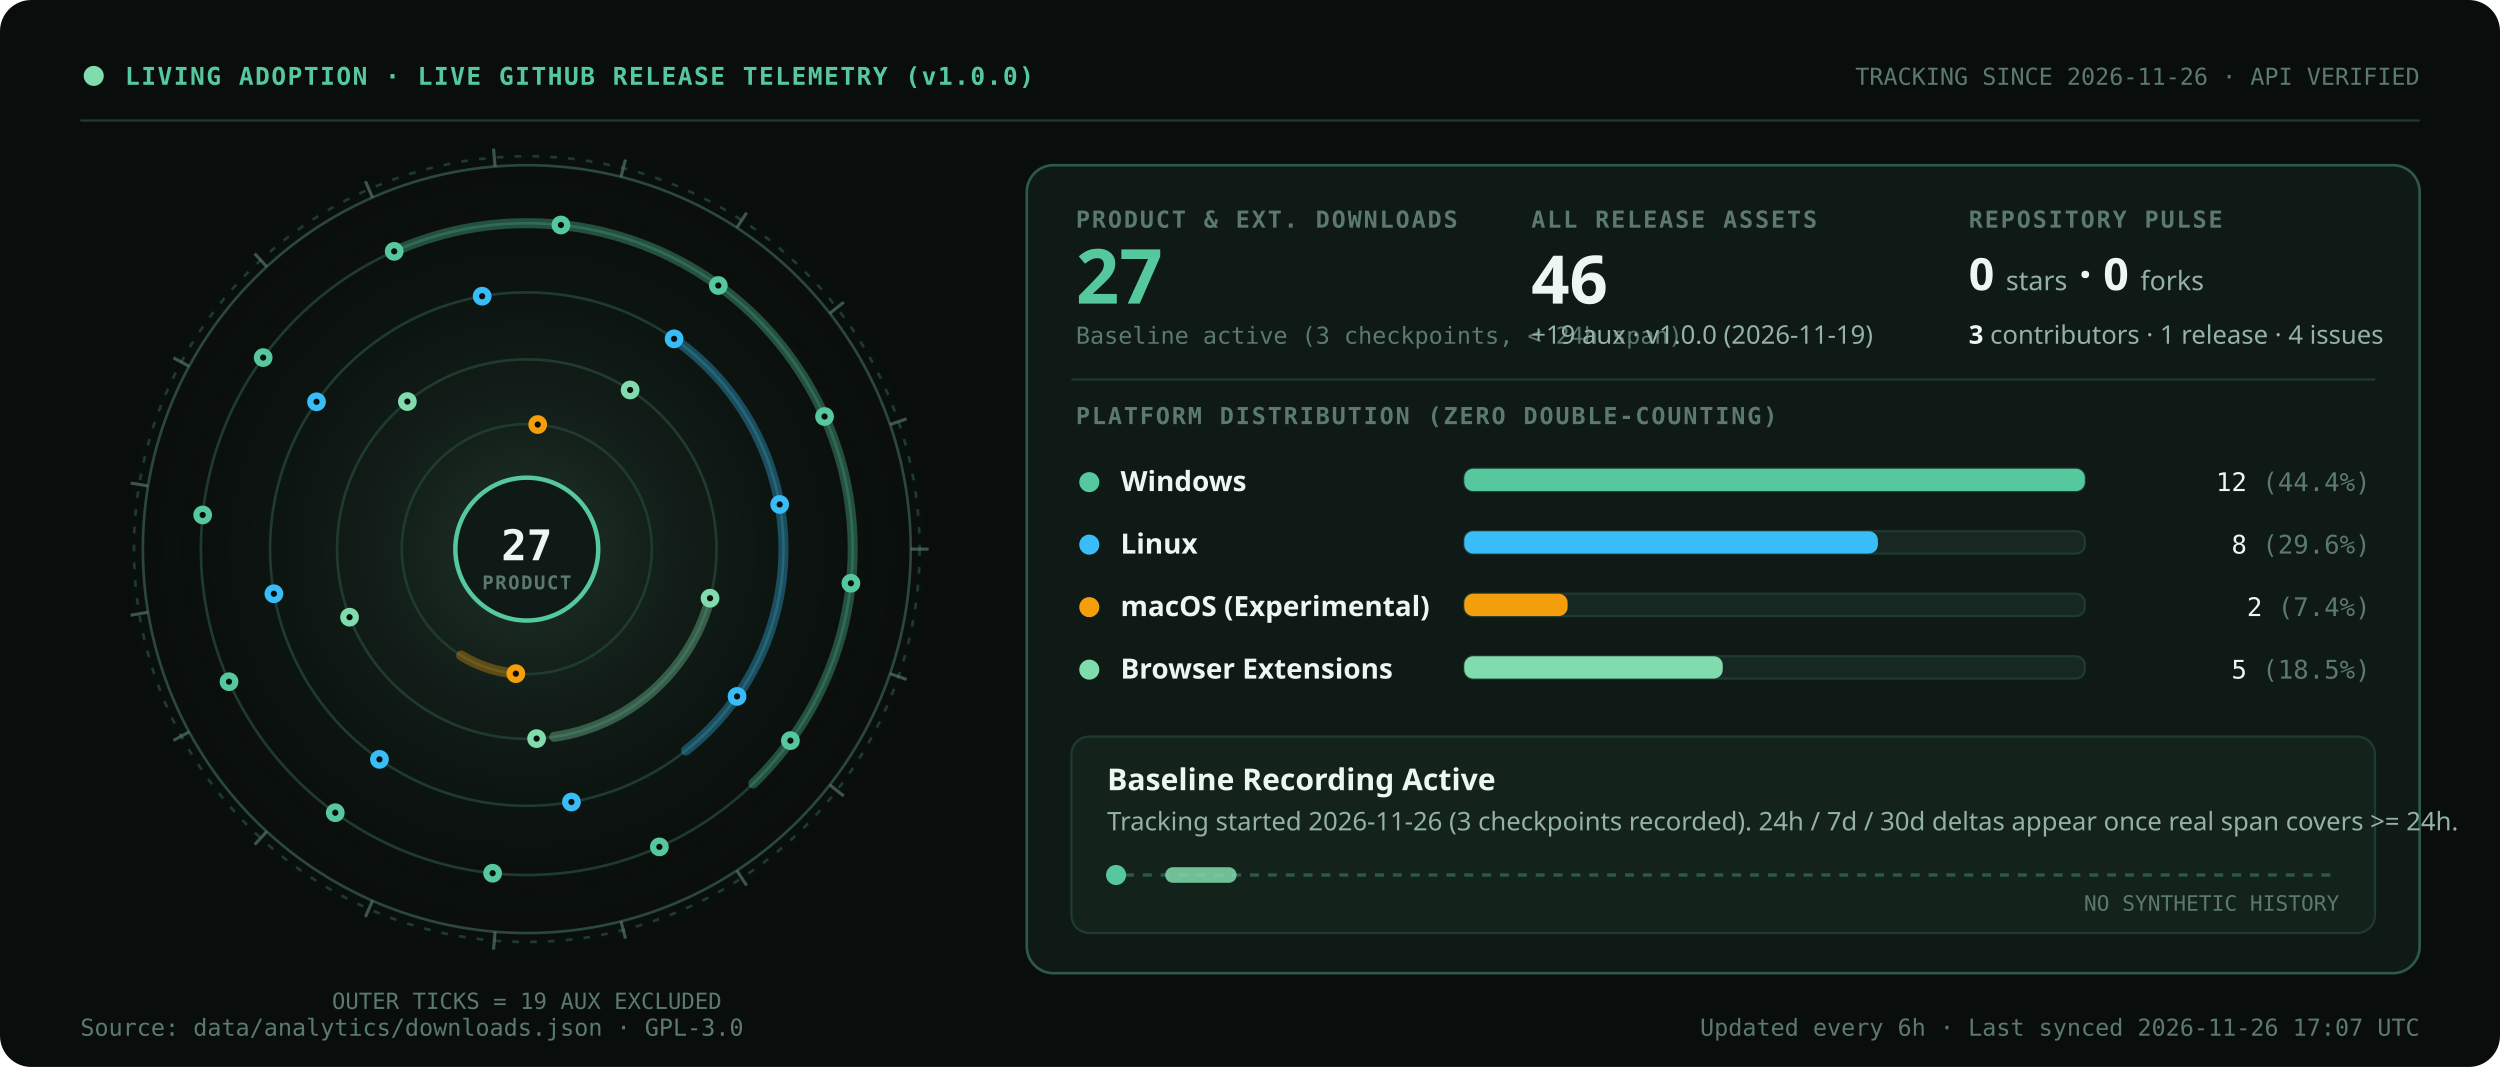
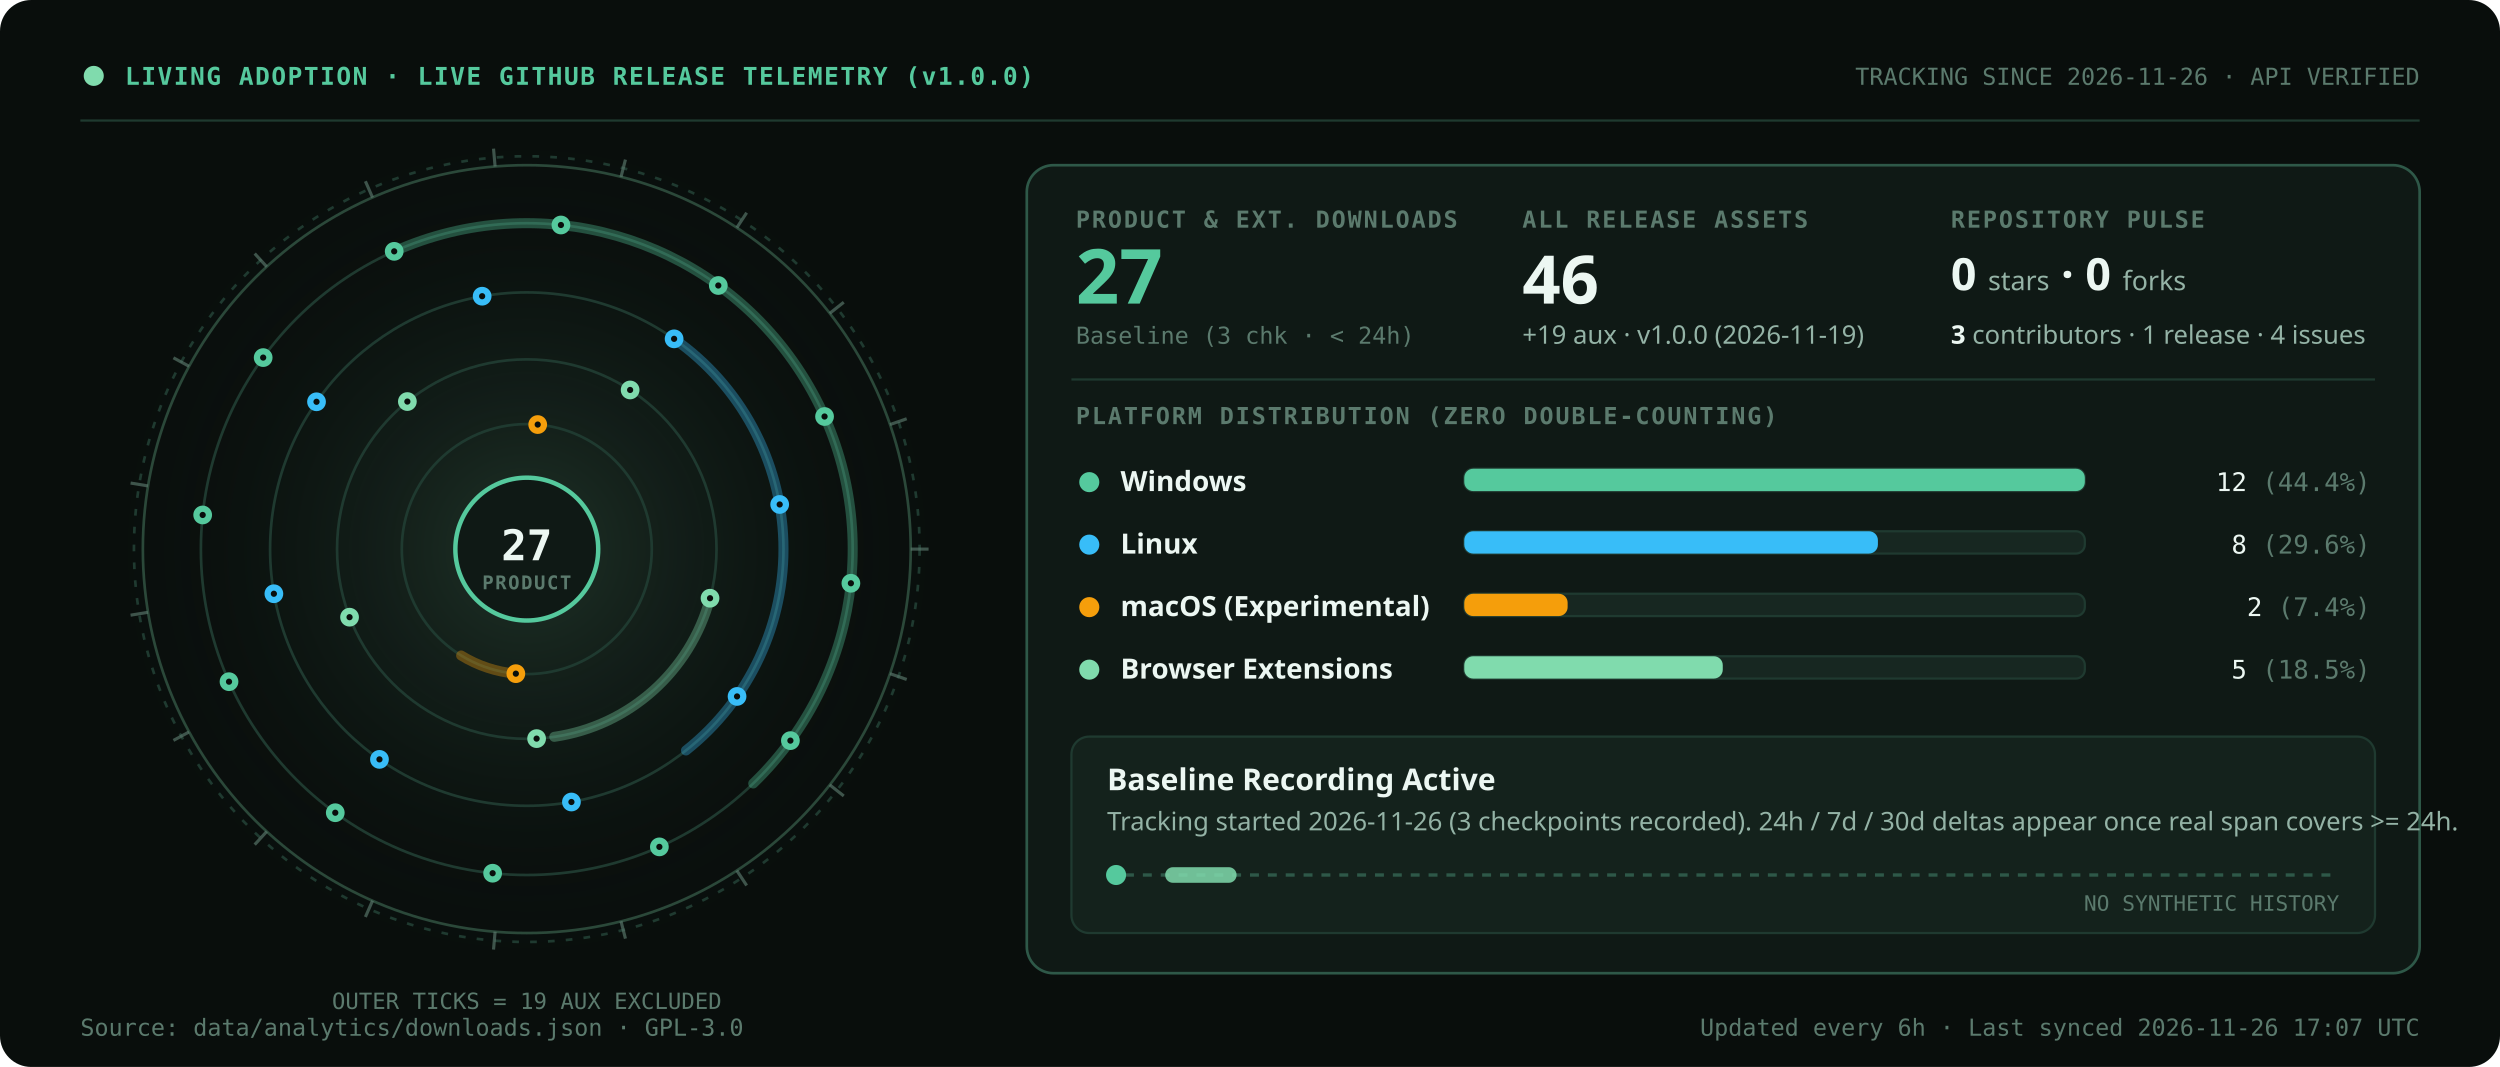
<svg xmlns="http://www.w3.org/2000/svg" width="1120" height="478" viewBox="0 0 1120 478" role="img" aria-labelledby="svg-title svg-desc">
  <defs>
    <radialGradient id="pelagicAura" cx="50%" cy="50%" r="50%">
      <stop offset="0%" stop-color="#80DBAD" stop-opacity="0.18" />
      <stop offset="100%" stop-color="#090E0C" stop-opacity="0" />
    </radialGradient>
  </defs>
  <style>
    .t-disp { font-family: 'Space Grotesk', 'Segoe UI', system-ui, -apple-system, sans-serif; font-weight: 700; font-variant-numeric: tabular-nums; }
    .t-lbl { font-family: 'IBM Plex Mono', 'Cascadia Mono', Consolas, ui-monospace, monospace; font-weight: 600; font-size: 10.5px; letter-spacing: 0.08em; text-transform: uppercase; fill: #5B7A6D; }
    .t-val { font-family: 'Space Grotesk', 'Segoe UI', system-ui, -apple-system, sans-serif; font-weight: 700; font-variant-numeric: tabular-nums; fill: #ECF7F2; }
    .t-body { font-family: 'IBM Plex Sans', 'Segoe UI', system-ui, -apple-system, sans-serif; font-weight: 400; font-variant-numeric: tabular-nums; fill: #94B3A6; }
    .t-strong { font-family: 'IBM Plex Sans', 'Segoe UI', system-ui, -apple-system, sans-serif; font-weight: 600; font-variant-numeric: tabular-nums; fill: #ECF7F2; }
    .t-mono { font-family: 'IBM Plex Mono', 'Cascadia Mono', Consolas, ui-monospace, monospace; font-variant-numeric: tabular-nums; }
    
    @keyframes pulseBeacon {
      0%, 100% { opacity: 1; transform: scale(1); }
      50% { opacity: 0.45; transform: scale(0.82); }
    }
    @keyframes radarSweep {
      0% { transform: scale(0.28); opacity: 0.55; }
      100% { transform: scale(1.0); opacity: 0; }
    }
    @keyframes orbitSlow {
      0% { transform: rotate(0deg); }
      100% { transform: rotate(360deg); }
    }
    @keyframes scanTick {
      0% { transform: translateX(0px); opacity: 0.35; }
      50% { opacity: 0.95; }
      100% { transform: translateX(340px); opacity: 0.35; }
    }
    @keyframes barGrow {
      0% { transform: scaleX(0.01); }
      100% { transform: scaleX(1); }
    }
    .pulse-dot { transform-box: fill-box; transform-origin: center; animation: pulseBeacon 2.8s ease-in-out infinite; }
    .radar-ring { transform-box: fill-box; transform-origin: center; animation: radarSweep 4.8s ease-out infinite; }
    .orbit-spin { animation: orbitSlow 28s linear infinite; }
    .scan-tick { animation: scanTick 4.5s ease-in-out infinite alternate; }
    .bar-grow { transform-box: fill-box; transform-origin: left center; animation: barGrow 0.85s cubic-bezier(0.16, 1, 0.3, 1) backwards; }
    @media (prefers-reduced-motion: reduce) {
      .pulse-dot, .radar-ring, .orbit-spin, .scan-tick, .bar-grow { animation: none !important; transform: none !important; }
    }
  </style>
  <rect width="1120" height="478" rx="14" fill="#090E0C" />
  <circle cx="42" cy="34" r="4.5" fill="#80DBAD" class="pulse-dot" />
  <text x="56" y="38" class="t-mono" font-size="11" font-weight="600" letter-spacing="0.06em" fill="#55C99D">LIVING ADOPTION  ·  LIVE GITHUB RELEASE TELEMETRY (v1.0.0)</text>
  <text x="1084" y="38" class="t-mono" font-size="10.5" text-anchor="end" fill="#5B7A6D">TRACKING SINCE 2026-11-26  ·  API VERIFIED</text>
  <line x1="36" y1="54" x2="1084" y2="54" stroke="#1F3A30" stroke-width="1" />
  <circle cx="236.0" cy="246.0" r="196" fill="url(#pelagicAura)" />
  <circle cx="236.0" cy="246.0" r="172" fill="none" stroke="#80DBAD" stroke-width="1.2" opacity="0.28" class="radar-ring" />
  <circle cx="236.0" cy="246.0" r="176" fill="none" stroke="#1F3A30" stroke-width="1.2" stroke-dasharray="3 5" />
  <g stroke="#5B7A6D" stroke-width="1.4" opacity="0.65">
    <line x1="408.0" y1="246.0" x2="416.0" y2="246.0" />
    <line x1="398.7" y1="301.8" x2="406.2" y2="304.4" />
    <line x1="371.7" y1="351.6" x2="378.0" y2="356.6" />
    <line x1="330.1" y1="390.0" x2="334.5" y2="396.7" />
    <line x1="278.2" y1="412.7" x2="280.2" y2="420.5" />
    <line x1="221.8" y1="417.4" x2="221.1" y2="425.4" />
    <line x1="166.9" y1="403.5" x2="163.7" y2="410.8" />
    <line x1="119.5" y1="372.5" x2="114.1" y2="378.4" />
    <line x1="84.7" y1="327.9" x2="77.7" y2="331.7" />
    <line x1="66.3" y1="274.3" x2="58.5" y2="275.6" />
    <line x1="66.3" y1="217.7" x2="58.5" y2="216.4" />
    <line x1="84.7" y1="164.1" x2="77.7" y2="160.3" />
    <line x1="119.5" y1="119.5" x2="114.1" y2="113.6" />
    <line x1="166.9" y1="88.5" x2="163.7" y2="81.2" />
    <line x1="221.8" y1="74.6" x2="221.1" y2="66.6" />
    <line x1="278.2" y1="79.3" x2="280.2" y2="71.5" />
    <line x1="330.1" y1="102.0" x2="334.5" y2="95.3" />
    <line x1="371.7" y1="140.4" x2="378.0" y2="135.4" />
    <line x1="398.7" y1="190.2" x2="406.2" y2="187.6" />
  </g>
  <g class="orbit-spin" style="transform-origin: 236.0px 246.0px;">
    <circle cx="236.0" cy="246.0" r="146" fill="none" stroke="#1F3A30" stroke-width="1.2" />
    <path d="M 176.62 112.62 A 146.00 146.00 0 0 1 337.45 351.00" fill="none" stroke="#55C99D" stroke-width="4.5" stroke-linecap="round" opacity="0.34" />
    <circle cx="176.6" cy="112.6" r="4.2" fill="#55C99D" />
    <circle cx="176.6" cy="112.6" r="1.4" fill="#090E0C" />
    <circle cx="251.3" cy="100.8" r="4.2" fill="#55C99D" />
    <circle cx="251.3" cy="100.8" r="1.4" fill="#090E0C" />
    <circle cx="321.8" cy="127.9" r="4.2" fill="#55C99D" />
    <circle cx="321.8" cy="127.9" r="1.4" fill="#090E0C" />
    <circle cx="369.4" cy="186.6" r="4.2" fill="#55C99D" />
    <circle cx="369.4" cy="186.6" r="1.4" fill="#090E0C" />
    <circle cx="381.2" cy="261.3" r="4.2" fill="#55C99D" />
    <circle cx="381.2" cy="261.3" r="1.4" fill="#090E0C" />
    <circle cx="354.1" cy="331.8" r="4.2" fill="#55C99D" />
    <circle cx="354.1" cy="331.8" r="1.4" fill="#090E0C" />
    <circle cx="295.4" cy="379.4" r="4.2" fill="#55C99D" />
    <circle cx="295.4" cy="379.4" r="1.4" fill="#090E0C" />
    <circle cx="220.7" cy="391.2" r="4.2" fill="#55C99D" />
    <circle cx="220.7" cy="391.2" r="1.4" fill="#090E0C" />
    <circle cx="150.2" cy="364.1" r="4.2" fill="#55C99D" />
    <circle cx="150.2" cy="364.1" r="1.4" fill="#090E0C" />
    <circle cx="102.6" cy="305.4" r="4.2" fill="#55C99D" />
    <circle cx="102.6" cy="305.4" r="1.4" fill="#090E0C" />
    <circle cx="90.8" cy="230.7" r="4.2" fill="#55C99D" />
    <circle cx="90.8" cy="230.7" r="1.4" fill="#090E0C" />
    <circle cx="117.9" cy="160.2" r="4.2" fill="#55C99D" />
    <circle cx="117.9" cy="160.2" r="1.4" fill="#090E0C" />
    <circle cx="236.0" cy="246.0" r="115" fill="none" stroke="#1F3A30" stroke-width="1.2" />
    <path d="M 301.96 151.80 A 115.00 115.00 0 0 1 307.32 336.21" fill="none" stroke="#38BDF8" stroke-width="4.5" stroke-linecap="round" opacity="0.34" />
    <circle cx="302.0" cy="151.8" r="4.2" fill="#38BDF8" />
    <circle cx="302.0" cy="151.8" r="1.4" fill="#090E0C" />
    <circle cx="349.3" cy="226.0" r="4.2" fill="#38BDF8" />
    <circle cx="349.3" cy="226.0" r="1.4" fill="#090E0C" />
    <circle cx="330.2" cy="312.0" r="4.2" fill="#38BDF8" />
    <circle cx="330.2" cy="312.0" r="1.4" fill="#090E0C" />
    <circle cx="256.0" cy="359.3" r="4.2" fill="#38BDF8" />
    <circle cx="256.0" cy="359.3" r="1.4" fill="#090E0C" />
    <circle cx="170.0" cy="340.2" r="4.2" fill="#38BDF8" />
    <circle cx="170.0" cy="340.2" r="1.4" fill="#090E0C" />
    <circle cx="122.7" cy="266.0" r="4.2" fill="#38BDF8" />
    <circle cx="122.7" cy="266.0" r="1.4" fill="#090E0C" />
    <circle cx="141.8" cy="180.0" r="4.2" fill="#38BDF8" />
    <circle cx="141.8" cy="180.0" r="1.4" fill="#090E0C" />
    <circle cx="216.0" cy="132.7" r="4.2" fill="#38BDF8" />
    <circle cx="216.0" cy="132.7" r="1.4" fill="#090E0C" />
    <circle cx="236.0" cy="246.0" r="56" fill="none" stroke="#1F3A30" stroke-width="1.2" />
    <path d="M 231.12 301.79 A 56.00 56.00 0 0 1 206.59 293.66" fill="none" stroke="#F59E0B" stroke-width="4.5" stroke-linecap="round" opacity="0.34" />
    <circle cx="231.1" cy="301.8" r="4.2" fill="#F59E0B" />
    <circle cx="231.1" cy="301.8" r="1.4" fill="#090E0C" />
    <circle cx="240.9" cy="190.2" r="4.2" fill="#F59E0B" />
    <circle cx="240.9" cy="190.2" r="1.4" fill="#090E0C" />
    <circle cx="236.0" cy="246.0" r="85" fill="none" stroke="#1F3A30" stroke-width="1.2" />
    <path d="M 318.10 268.00 A 85.00 85.00 0 0 1 248.31 330.10" fill="none" stroke="#80DBAD" stroke-width="4.5" stroke-linecap="round" opacity="0.34" />
    <circle cx="318.1" cy="268.0" r="4.2" fill="#80DBAD" />
    <circle cx="318.1" cy="268.0" r="1.4" fill="#090E0C" />
    <circle cx="240.4" cy="330.9" r="4.2" fill="#80DBAD" />
    <circle cx="240.4" cy="330.9" r="1.4" fill="#090E0C" />
    <circle cx="156.6" cy="276.5" r="4.2" fill="#80DBAD" />
    <circle cx="156.6" cy="276.5" r="1.4" fill="#090E0C" />
    <circle cx="182.5" cy="179.9" r="4.2" fill="#80DBAD" />
    <circle cx="182.5" cy="179.9" r="1.4" fill="#090E0C" />
    <circle cx="282.3" cy="174.7" r="4.2" fill="#80DBAD" />
    <circle cx="282.3" cy="174.7" r="1.4" fill="#090E0C" />
  </g>
  <circle cx="236.0" cy="246.0" r="32" fill="#0F1915" stroke="#55C99D" stroke-width="2" />
  <text x="236.0" y="251.0" class="t-mono" font-size="19" font-weight="700" text-anchor="middle" fill="#ECF7F2">27</text>
  <text x="236.0" y="264.0" class="t-mono" font-size="8.5" font-weight="600" letter-spacing="0.08em" text-anchor="middle" fill="#5B7A6D">PRODUCT</text>
  <text x="236.0" y="452.0" class="t-mono" font-size="10" text-anchor="middle" fill="#5B7A6D">OUTER TICKS = 19 AUX EXCLUDED</text>
  <rect x="460" y="74" width="624" height="362" rx="12" fill="#0F1915" stroke="#2E5848" stroke-width="1.2" />
  <text x="482" y="102" class="t-lbl">PRODUCT &amp; EXT. DOWNLOADS</text>
  <text x="482" y="136" class="t-disp" font-size="34" fill="#55C99D">27</text>
-   <text x="482" y="154" class="t-mono" font-size="10.5" fill="#5B7A6D">Baseline active (3 checkpoints, &lt; 24h span)</text>
-   <text x="686" y="102" class="t-lbl">ALL RELEASE ASSETS</text>
-   <text x="686" y="136" class="t-val" font-size="30">46</text>
-   <text x="686" y="154" class="t-body" font-size="11.5">+19 aux · v1.0.0 (2026-11-19)</text>
-   <text x="882" y="102" class="t-lbl">REPOSITORY PULSE</text>
-   <text x="882" y="130" class="t-val" font-size="20">0 <tspan font-size="12" font-weight="500" fill="#94B3A6">stars</tspan> · 0 <tspan font-size="12" font-weight="500" fill="#94B3A6">forks</tspan>
+   <text x="482" y="154" class="t-mono" font-size="10.5" fill="#5B7A6D">Baseline (3 chk · &lt; 24h)</text>
+   <text x="682" y="102" class="t-lbl">ALL RELEASE ASSETS</text>
+   <text x="682" y="136" class="t-val" font-size="30">46</text>
+   <text x="682" y="154" class="t-body" font-size="11.5">+19 aux · v1.0.0 (2026-11-19)</text>
+   <text x="874" y="102" class="t-lbl">REPOSITORY PULSE</text>
+   <text x="874" y="130" class="t-val" font-size="20">0 <tspan font-size="12" font-weight="500" fill="#94B3A6">stars</tspan> · 0 <tspan font-size="12" font-weight="500" fill="#94B3A6">forks</tspan>
  </text>
-   <text x="882" y="154" class="t-body" font-size="11.5">
+   <text x="874" y="154" class="t-body" font-size="11.5">
    <tspan class="t-strong">3</tspan> contributors · 1 release · 4 issues</text>
  <line x1="480" y1="170" x2="1064" y2="170" stroke="#1F3A30" stroke-width="1" />
  <text x="482" y="190" class="t-lbl">PLATFORM DISTRIBUTION (ZERO DOUBLE-COUNTING)</text>
  <circle cx="488" cy="216" r="4.5" fill="#55C99D" />
  <text x="502" y="220" class="t-strong" font-size="12.5">Windows</text>
  <rect x="656" y="210" width="278" height="10" rx="4" fill="#172721" stroke="#1F3A30" stroke-width="1" />
  <rect x="656.0" y="210.0" width="278.0" height="10.0" rx="4" fill="#55C99D" class="bar-grow" />
  <text x="1062" y="220" class="t-mono" font-size="11.5" text-anchor="end" fill="#ECF7F2">12 <tspan fill="#5B7A6D">(44.4%)</tspan>
  </text>
  <circle cx="488" cy="244" r="4.5" fill="#38BDF8" />
  <text x="502" y="248" class="t-strong" font-size="12.5">Linux</text>
  <rect x="656" y="238" width="278" height="10" rx="4" fill="#172721" stroke="#1F3A30" stroke-width="1" />
  <rect x="656.0" y="238.0" width="185.3" height="10.0" rx="4" fill="#38BDF8" class="bar-grow" style="animation-delay: 0.10s;" />
  <text x="1062" y="248" class="t-mono" font-size="11.5" text-anchor="end" fill="#ECF7F2">8 <tspan fill="#5B7A6D">(29.6%)</tspan>
  </text>
  <circle cx="488" cy="272" r="4.5" fill="#F59E0B" />
  <text x="502" y="276" class="t-strong" font-size="12.5">macOS (Experimental)</text>
  <rect x="656" y="266" width="278" height="10" rx="4" fill="#172721" stroke="#1F3A30" stroke-width="1" />
  <rect x="656.0" y="266.0" width="46.3" height="10.0" rx="4" fill="#F59E0B" class="bar-grow" style="animation-delay: 0.20s;" />
  <text x="1062" y="276" class="t-mono" font-size="11.5" text-anchor="end" fill="#ECF7F2">2 <tspan fill="#5B7A6D">(7.4%)</tspan>
  </text>
  <circle cx="488" cy="300" r="4.5" fill="#80DBAD" />
  <text x="502" y="304" class="t-strong" font-size="12.5">Browser Extensions</text>
  <rect x="656" y="294" width="278" height="10" rx="4" fill="#172721" stroke="#1F3A30" stroke-width="1" />
  <rect x="656.0" y="294.0" width="115.8" height="10.0" rx="4" fill="#80DBAD" class="bar-grow" style="animation-delay: 0.30s;" />
  <text x="1062" y="304" class="t-mono" font-size="11.5" text-anchor="end" fill="#ECF7F2">5 <tspan fill="#5B7A6D">(18.5%)</tspan>
  </text>
  <rect x="480" y="330" width="584" height="88" rx="8" fill="#14221C" stroke="#1F3A30" stroke-width="1" />
  <text x="496" y="354" class="t-val" font-size="13.5" fill="#55C99D">Baseline Recording Active</text>
  <text x="496" y="372" class="t-body" font-size="11.5">Tracking started 2026-11-26 (3 checkpoints recorded). 24h / 7d / 30d deltas appear once real span covers &gt;= 24h.</text>
  <line x1="496" y1="392" x2="1048" y2="392" stroke="#2E5848" stroke-width="1.5" stroke-dasharray="4 4" />
  <circle cx="500" cy="392" r="4.5" fill="#55C99D" />
  <rect x="522" y="388.5" width="32" height="7" rx="3.5" fill="#80DBAD" opacity="0.85" class="scan-tick" />
  <text x="1048" y="408" class="t-mono" font-size="9.5" text-anchor="end" fill="#5B7A6D">NO SYNTHETIC HISTORY</text>
  <text x="36" y="464" class="t-mono" font-size="10.5" fill="#5B7A6D">Source: data/analytics/downloads.json  ·  GPL-3.0</text>
  <text x="1084" y="464" class="t-mono" font-size="10.5" text-anchor="end" fill="#5B7A6D">Updated every 6h  ·  Last synced 2026-11-26 17:07 UTC</text>
</svg>
